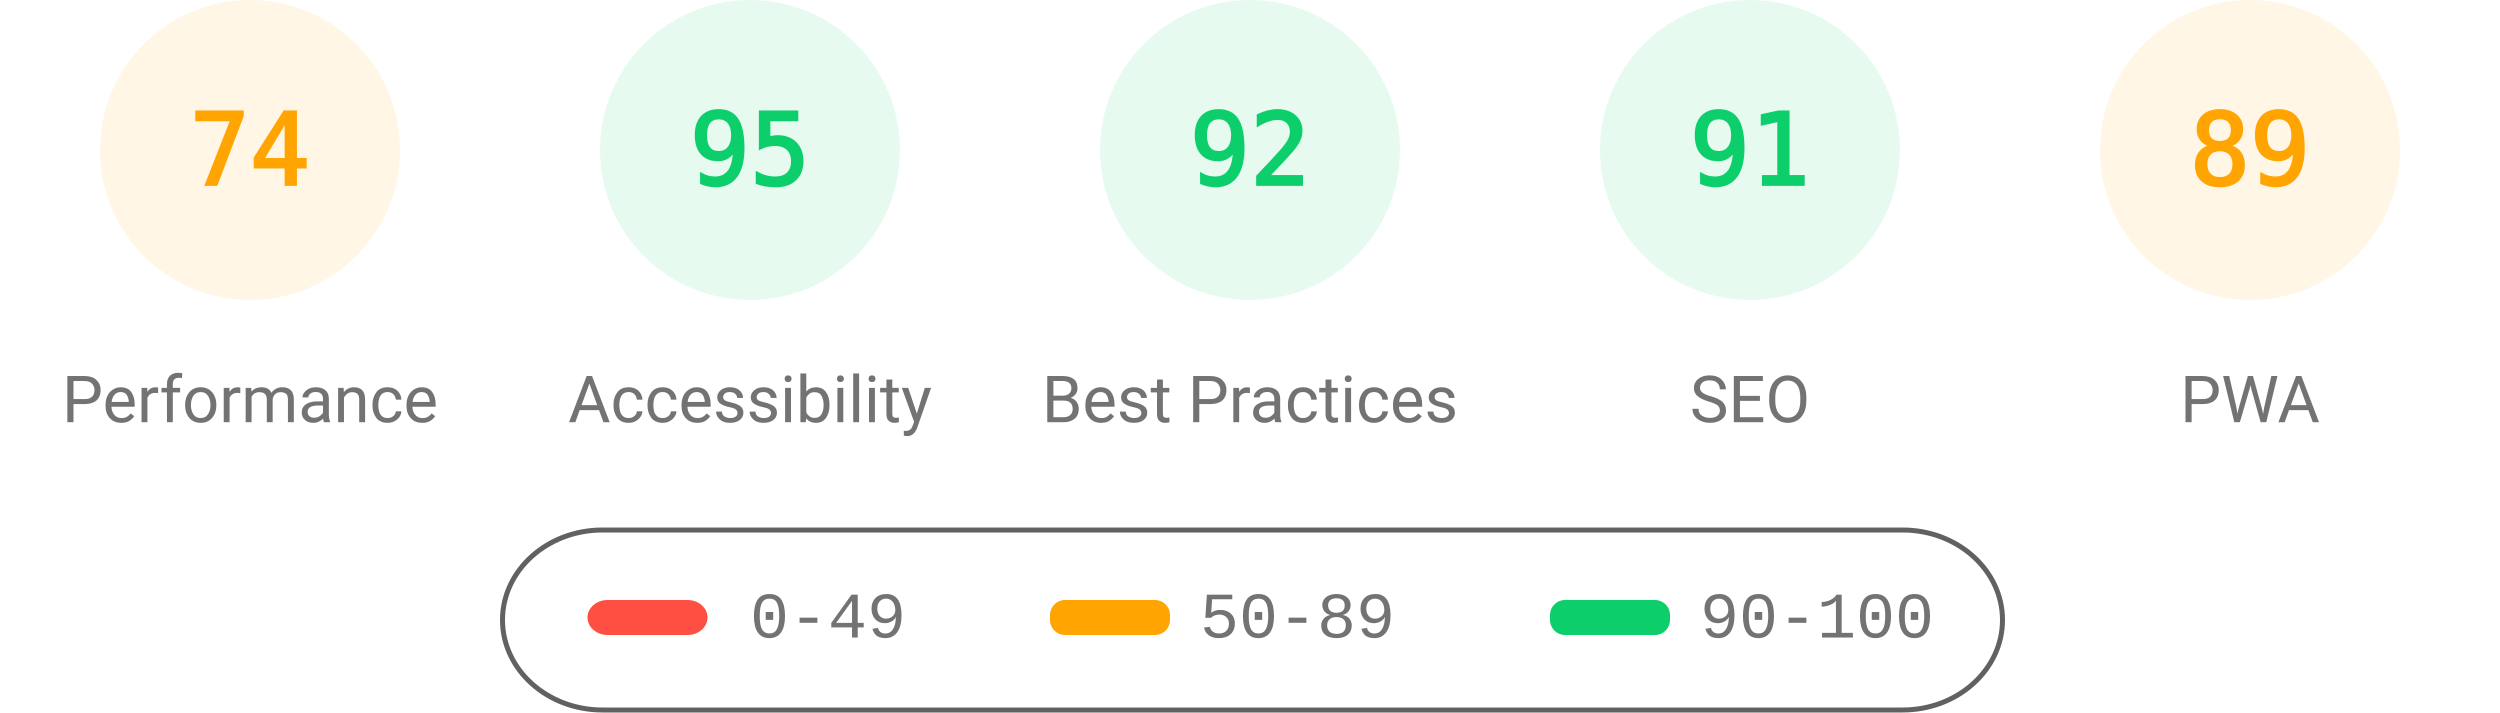
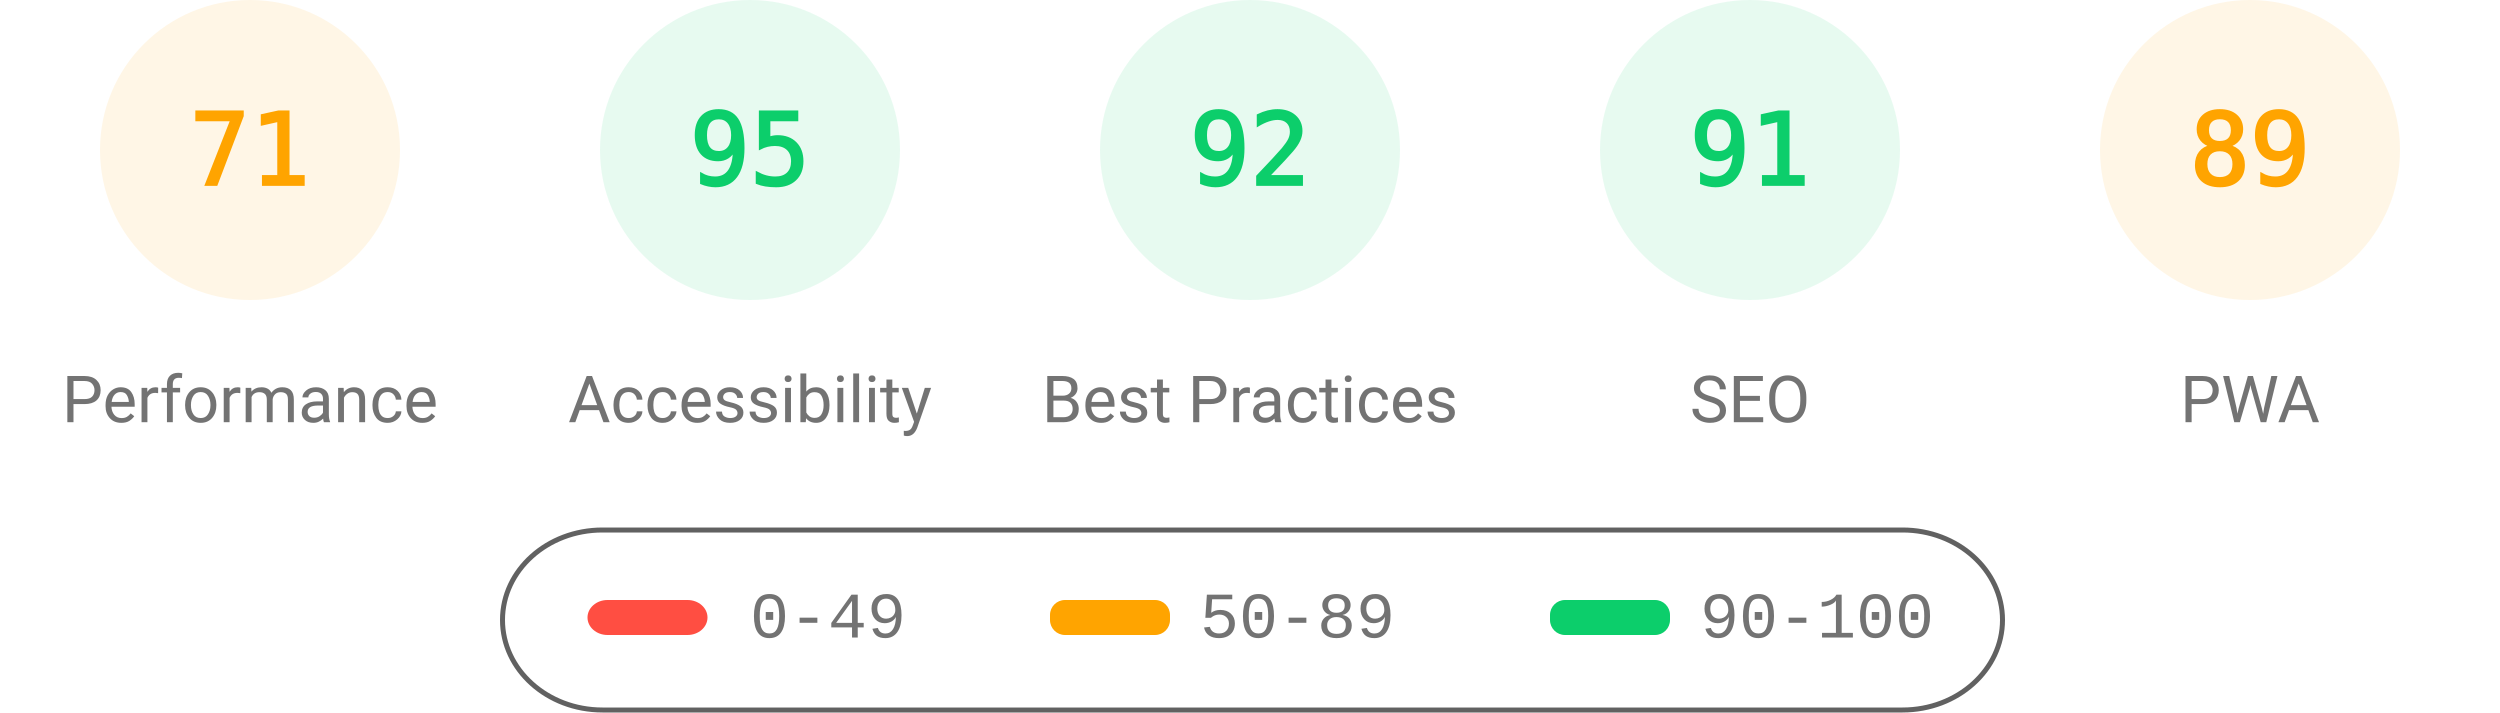
<svg xmlns="http://www.w3.org/2000/svg" fill="none" width="1000" height="285">
  <style>.gauge-base{opacity:.1}.gauge-arc{fill:none;animation-delay:250ms;stroke-linecap:round;transform:rotate(-90deg);transform-origin:100px 60px;animation:load-gauge 1s ease forwards}.guage-text{font-size:40px;font-family:monospace;text-align:center}.guage-red{color:#ff4e42;fill:#ff4e42;stroke:#ff4e42}.guage-orange{color:#ffa400;fill:#ffa400;stroke:#ffa400}.guage-green{color:#0cce6b;fill:#0cce6b;stroke:#0cce6b}.guage-undefined{color:#5c5c5c;fill:#5c5c5c;stroke:#5c5c5c}.guage-title{color:#737373;fill:#737373;stroke:none;font-size:26px;line-height:26px;font-family:Roboto,Halvetica,Arial,sans-serif}@keyframes load-gauge{from{stroke-dasharray:0 352.858}}</style>
  <svg class="guage-div guage-perf guage-orange" viewBox="0 0 200 200" width="200" height="200">
    <circle class="gauge-base" r="56" cx="100" cy="60" stroke-width="8" />
-     <circle class="gauge-arc guage-arc-1" r="56" cx="100" cy="60" stroke-width="8" style="stroke-dasharray:260.375,351.858" />
-     <text class="guage-text" x="100" y="60" alignment-baseline="central" dominant-baseline="central" text-anchor="middle">74</text>
+     <circle class="gauge-arc guage-arc-1" r="56" cx="100" cy="60" stroke-width="8" style="stroke-dasharray:249.819,351.858" />
+     <text class="guage-text" x="100" y="60" alignment-baseline="central" dominant-baseline="central" text-anchor="middle">71</text>
    <text class="guage-title" x="100" y="160" alignment-baseline="central" dominant-baseline="central" text-anchor="middle">Performance</text>
  </svg>
  <svg class="guage-div guage-acc guage-green" viewBox="0 0 200 200" width="200" height="200" x="200">
    <circle class="gauge-base" r="56" cx="100" cy="60" stroke-width="8" />
    <circle class="gauge-arc guage-arc-2" r="56" cx="100" cy="60" stroke-width="8" style="stroke-dasharray:334.265,351.858" />
    <text class="guage-text" x="100" y="60" alignment-baseline="central" dominant-baseline="central" text-anchor="middle">95</text>
    <text class="guage-title" x="100" y="160" alignment-baseline="central" dominant-baseline="central" text-anchor="middle">Accessibility</text>
  </svg>
  <svg class="guage-div guage-best guage-green" viewBox="0 0 200 200" width="200" height="200" x="400">
    <circle class="gauge-base" r="56" cx="100" cy="60" stroke-width="8" />
    <circle class="gauge-arc guage-arc-3" r="56" cx="100" cy="60" stroke-width="8" style="stroke-dasharray:323.709,351.858" />
    <text class="guage-text" x="100" y="60" alignment-baseline="central" dominant-baseline="central" text-anchor="middle">92</text>
    <text class="guage-title" x="100" y="160" alignment-baseline="central" dominant-baseline="central" text-anchor="middle">Best Practices</text>
  </svg>
  <svg class="guage-div guage-seo guage-green" viewBox="0 0 200 200" width="200" height="200" x="600">
    <circle class="gauge-base" r="56" cx="100" cy="60" stroke-width="8" />
    <circle class="gauge-arc guage-arc-4" r="56" cx="100" cy="60" stroke-width="8" style="stroke-dasharray:320.191,351.858" />
    <text class="guage-text" x="100" y="60" alignment-baseline="central" dominant-baseline="central" text-anchor="middle">91</text>
    <text class="guage-title" x="100" y="160" alignment-baseline="central" dominant-baseline="central" text-anchor="middle">SEO</text>
  </svg>
  <svg class="guage-div guage-pwa guage-orange" viewBox="0 0 200 200" width="200" height="200" x="800">
    <circle class="gauge-base" r="56" cx="100" cy="60" stroke-width="8" />
    <circle class="gauge-arc guage-arc-4" r="56" cx="100" cy="60" stroke-width="8" style="stroke-dasharray:313.154,351.858" />
    <text class="guage-text" x="100" y="60" alignment-baseline="central" dominant-baseline="central" text-anchor="middle">89</text>
    <text class="guage-title" x="100" y="160" alignment-baseline="central" dominant-baseline="central" text-anchor="middle">PWA</text>
  </svg>
  <svg width="604" height="76" x="200" y="210">
    <path fill="none" id="canvas_background" d="M-1-1h604v80H-1z" />
    <rect fill-opacity="0" stroke="#616161" stroke-width="2" rx="40" id="svg_2" height="72" width="600" y="2" x="1" fill="#000" />
    <rect stroke="#000" rx="8" id="svg_3" height="14" width="48" y="30" x="35" stroke-opacity="null" stroke-width="0" fill="#ff4e42" />
    <rect stroke="#000" rx="6" id="svg_4" height="14" width="48" y="30" x="220" stroke-opacity="null" stroke-width="0" fill="#ffa400" />
    <rect stroke="#000" rx="6" id="svg_5" height="14" width="48" y="30" x="420" stroke-opacity="null" stroke-width="0" fill="#0cce6b" />
    <text xml:space="preserve" text-anchor="start" font-family="'Courier New', Courier, monospace" font-size="26" id="svg_6" y="45" x="100" stroke-opacity="null" stroke-width="0" stroke="#000" fill="#737373">0-49</text>
    <text xml:space="preserve" text-anchor="start" font-family="'Courier New', Courier, monospace" font-size="26" id="svg_7" y="45" x="280" stroke-opacity="null" stroke-width="0" stroke="#000" fill="#737373">50-89</text>
    <text xml:space="preserve" text-anchor="start" font-family="'Courier New', Courier, monospace" font-size="26" id="svg_8" y="45" x="480" stroke-opacity="null" stroke-width="0" stroke="#000" fill="#737373">90-100</text>
  </svg>
</svg>
